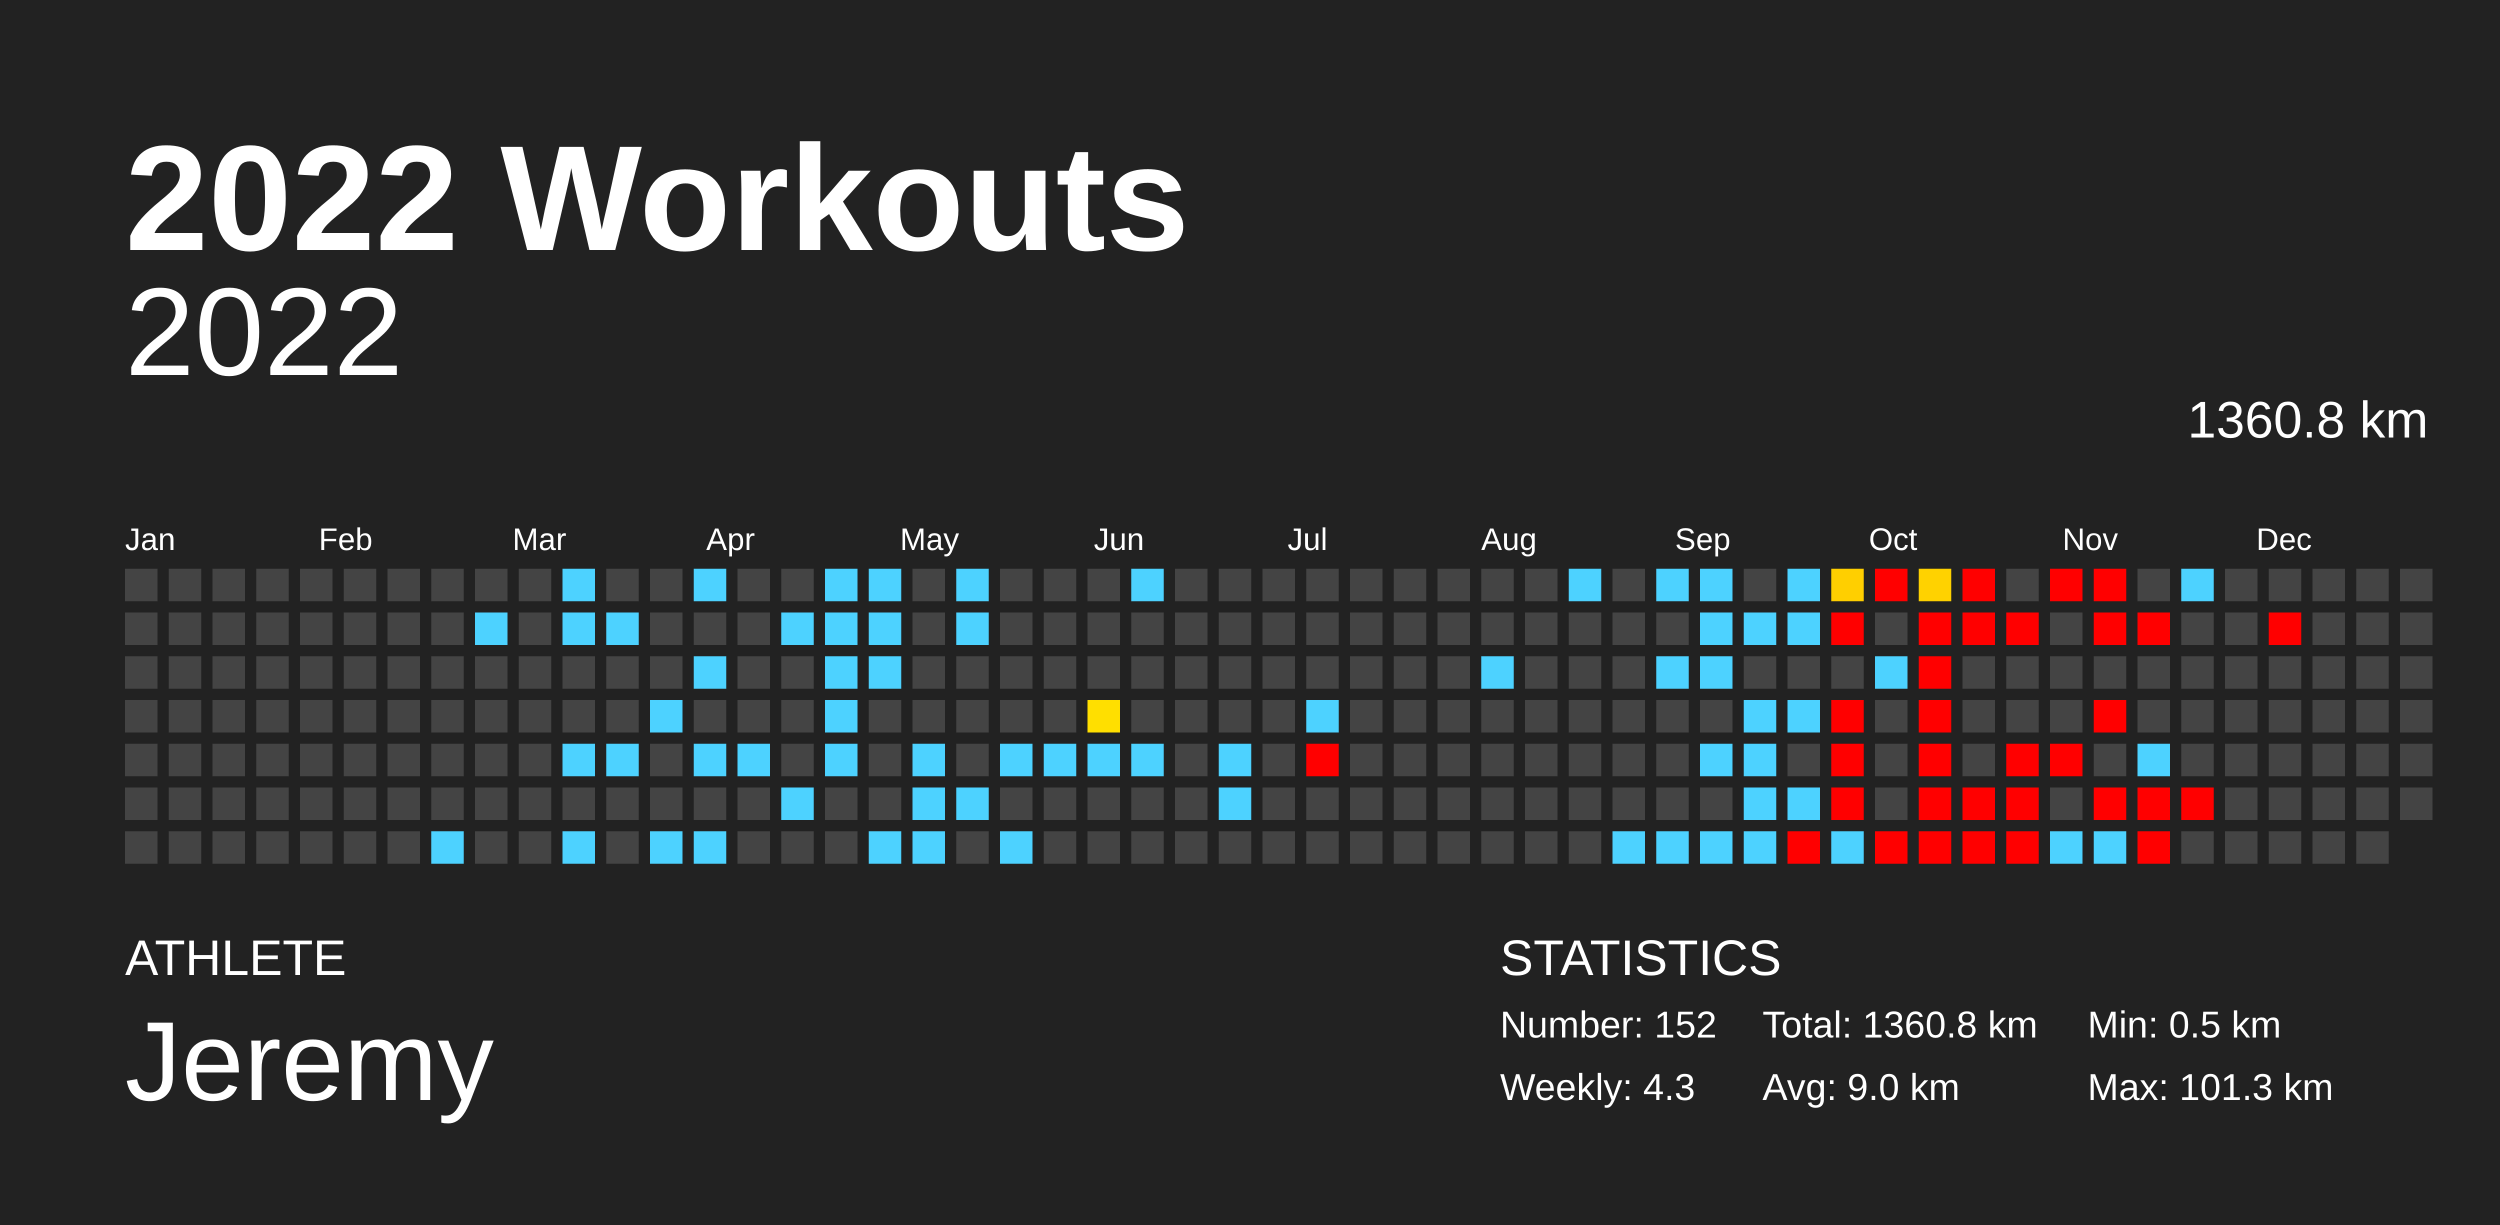
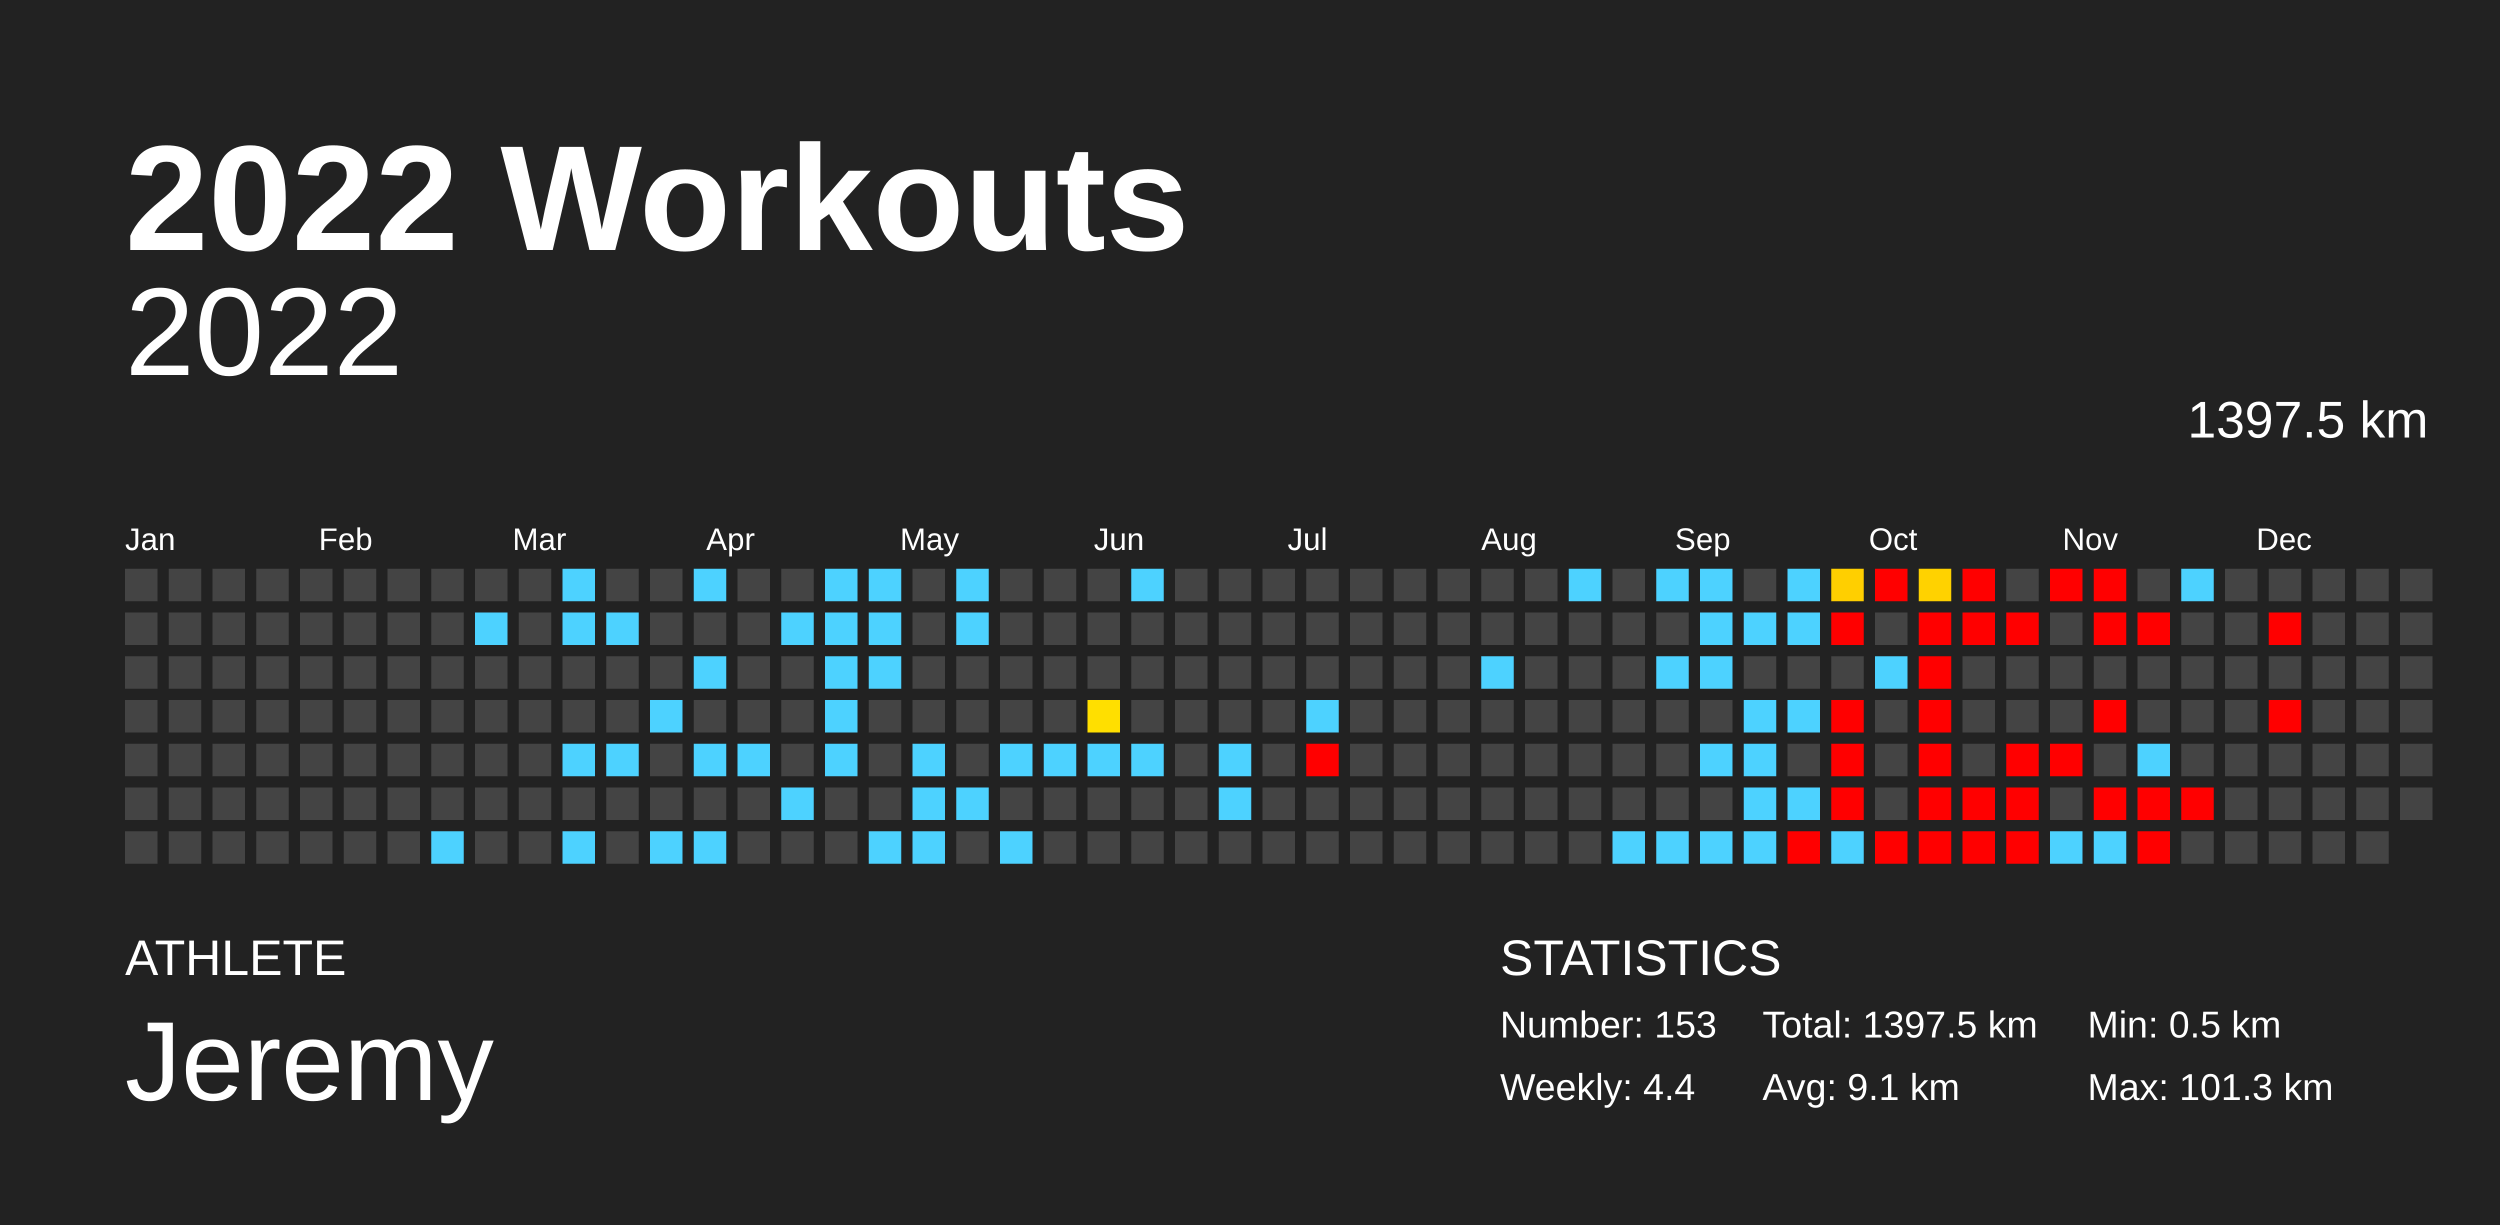
<svg xmlns="http://www.w3.org/2000/svg" baseProfile="full" height="98mm" version="1.1" viewBox="0,0,200,98" width="200mm">
  <defs />
  <rect fill="#222222" height="98" width="200" x="0" y="0" />
  <text fill="#FFFFFF" style="font-size:12px; font-family:Arial; font-weight:bold;" x="10" y="20">2022 Workouts</text>
  <text fill="#FFFFFF" style="font-size:4px; font-family:Arial" x="10" y="78">ATHLETE</text>
  <text fill="#FFFFFF" style="font-size:9px; font-family:Arial" x="10" y="88">Jeremy</text>
  <text fill="#FFFFFF" style="font-size:4px; font-family:Arial" x="120" y="78">STATISTICS</text>
-   <text fill="#FFFFFF" style="font-size:3px; font-family:Arial" x="120" y="83">Number: 152</text>
-   <text fill="#FFFFFF" style="font-size:3px; font-family:Arial" x="120" y="88">Weekly: 4.3</text>
-   <text fill="#FFFFFF" style="font-size:3px; font-family:Arial" x="141" y="83">Total: 1360.8 km</text>
-   <text fill="#FFFFFF" style="font-size:3px; font-family:Arial" x="141" y="88">Avg: 9.0 km</text>
+   <text fill="#FFFFFF" style="font-size:3px; font-family:Arial" x="120" y="83">Number: 153</text>
+   <text fill="#FFFFFF" style="font-size:3px; font-family:Arial" x="120" y="88">Weekly: 4.4</text>
+   <text fill="#FFFFFF" style="font-size:3px; font-family:Arial" x="141" y="83">Total: 1397.5 km</text>
+   <text fill="#FFFFFF" style="font-size:3px; font-family:Arial" x="141" y="88">Avg: 9.1 km</text>
  <text fill="#FFFFFF" style="font-size:3px; font-family:Arial" x="167" y="83">Min: 0.5 km</text>
  <text fill="#FFFFFF" style="font-size:3px; font-family:Arial" x="167" y="88">Max: 101.3 km</text>
  <text alignment-baseline="hanging" fill="#FFFFFF" style="font-size:10.0px; font-family:Arial;" x="10" y="30">2022</text>
-   <text alignment-baseline="hanging" fill="#FFFFFF" style="font-size:4.125px; font-family:Arial;" x="175" y="35">1360.8 km</text>
+   <text alignment-baseline="hanging" fill="#FFFFFF" style="font-size:4.125px; font-family:Arial;" x="175" y="35">1397.5 km</text>
  <text fill="#FFFFFF" style="font-size:2.5px; font-family:Arial" x="10.0" y="44">Jan</text>
  <text fill="#FFFFFF" style="font-size:2.5px; font-family:Arial" x="25.5" y="44">Feb</text>
  <text fill="#FFFFFF" style="font-size:2.5px; font-family:Arial" x="41.0" y="44">Mar</text>
  <text fill="#FFFFFF" style="font-size:2.5px; font-family:Arial" x="56.5" y="44">Apr</text>
  <text fill="#FFFFFF" style="font-size:2.5px; font-family:Arial" x="72.0" y="44">May</text>
  <text fill="#FFFFFF" style="font-size:2.5px; font-family:Arial" x="87.5" y="44">Jun</text>
  <text fill="#FFFFFF" style="font-size:2.5px; font-family:Arial" x="103.0" y="44">Jul</text>
  <text fill="#FFFFFF" style="font-size:2.5px; font-family:Arial" x="118.5" y="44">Aug</text>
  <text fill="#FFFFFF" style="font-size:2.5px; font-family:Arial" x="134.0" y="44">Sep</text>
  <text fill="#FFFFFF" style="font-size:2.5px; font-family:Arial" x="149.5" y="44">Oct</text>
  <text fill="#FFFFFF" style="font-size:2.5px; font-family:Arial" x="165.0" y="44">Nov</text>
  <text fill="#FFFFFF" style="font-size:2.5px; font-family:Arial" x="180.5" y="44">Dec</text>
  <rect fill="#444444" height="2.6" width="2.6" x="10.0" y="45.5" />
  <rect fill="#444444" height="2.6" width="2.6" x="10.0" y="49.0" />
  <rect fill="#444444" height="2.6" width="2.6" x="10.0" y="52.5" />
  <rect fill="#444444" height="2.6" width="2.6" x="10.0" y="56.0" />
  <rect fill="#444444" height="2.6" width="2.6" x="10.0" y="59.5" />
  <rect fill="#444444" height="2.6" width="2.6" x="10.0" y="63.0" />
  <rect fill="#444444" height="2.6" width="2.6" x="10.0" y="66.5" />
  <rect fill="#444444" height="2.6" width="2.6" x="13.5" y="45.5" />
  <rect fill="#444444" height="2.6" width="2.6" x="13.5" y="49.0" />
  <rect fill="#444444" height="2.6" width="2.6" x="13.5" y="52.5" />
  <rect fill="#444444" height="2.6" width="2.6" x="13.5" y="56.0" />
  <rect fill="#444444" height="2.6" width="2.6" x="13.5" y="59.5" />
  <rect fill="#444444" height="2.6" width="2.6" x="13.5" y="63.0" />
  <rect fill="#444444" height="2.6" width="2.6" x="13.5" y="66.5" />
  <rect fill="#444444" height="2.6" width="2.6" x="17.0" y="45.5" />
  <rect fill="#444444" height="2.6" width="2.6" x="17.0" y="49.0" />
  <rect fill="#444444" height="2.6" width="2.6" x="17.0" y="52.5" />
  <rect fill="#444444" height="2.6" width="2.6" x="17.0" y="56.0" />
  <rect fill="#444444" height="2.6" width="2.6" x="17.0" y="59.5" />
  <rect fill="#444444" height="2.6" width="2.6" x="17.0" y="63.0" />
  <rect fill="#444444" height="2.6" width="2.6" x="17.0" y="66.5" />
  <rect fill="#444444" height="2.6" width="2.6" x="20.5" y="45.5" />
  <rect fill="#444444" height="2.6" width="2.6" x="20.5" y="49.0" />
  <rect fill="#444444" height="2.6" width="2.6" x="20.5" y="52.5" />
  <rect fill="#444444" height="2.6" width="2.6" x="20.5" y="56.0" />
  <rect fill="#444444" height="2.6" width="2.6" x="20.5" y="59.5" />
  <rect fill="#444444" height="2.6" width="2.6" x="20.5" y="63.0" />
  <rect fill="#444444" height="2.6" width="2.6" x="20.5" y="66.5" />
  <rect fill="#444444" height="2.6" width="2.6" x="24.0" y="45.5" />
  <rect fill="#444444" height="2.6" width="2.6" x="24.0" y="49.0" />
  <rect fill="#444444" height="2.6" width="2.6" x="24.0" y="52.5" />
  <rect fill="#444444" height="2.6" width="2.6" x="24.0" y="56.0" />
  <rect fill="#444444" height="2.6" width="2.6" x="24.0" y="59.5" />
  <rect fill="#444444" height="2.6" width="2.6" x="24.0" y="63.0" />
  <rect fill="#444444" height="2.6" width="2.6" x="24.0" y="66.5" />
  <rect fill="#444444" height="2.6" width="2.6" x="27.5" y="45.5" />
  <rect fill="#444444" height="2.6" width="2.6" x="27.5" y="49.0" />
  <rect fill="#444444" height="2.6" width="2.6" x="27.5" y="52.5" />
  <rect fill="#444444" height="2.6" width="2.6" x="27.5" y="56.0" />
  <rect fill="#444444" height="2.6" width="2.6" x="27.5" y="59.5" />
  <rect fill="#444444" height="2.6" width="2.6" x="27.5" y="63.0" />
  <rect fill="#444444" height="2.6" width="2.6" x="27.5" y="66.5" />
  <rect fill="#444444" height="2.6" width="2.6" x="31.0" y="45.5" />
  <rect fill="#444444" height="2.6" width="2.6" x="31.0" y="49.0" />
  <rect fill="#444444" height="2.6" width="2.6" x="31.0" y="52.5" />
  <rect fill="#444444" height="2.6" width="2.6" x="31.0" y="56.0" />
  <rect fill="#444444" height="2.6" width="2.6" x="31.0" y="59.5" />
  <rect fill="#444444" height="2.6" width="2.6" x="31.0" y="63.0" />
  <rect fill="#444444" height="2.6" width="2.6" x="31.0" y="66.5" />
  <rect fill="#444444" height="2.6" width="2.6" x="34.5" y="45.5" />
  <rect fill="#444444" height="2.6" width="2.6" x="34.5" y="49.0" />
  <rect fill="#444444" height="2.6" width="2.6" x="34.5" y="52.5" />
  <rect fill="#444444" height="2.6" width="2.6" x="34.5" y="56.0" />
  <rect fill="#444444" height="2.6" width="2.6" x="34.5" y="59.5" />
  <rect fill="#444444" height="2.6" width="2.6" x="34.5" y="63.0" />
  <rect fill="#4dd2ff" height="2.6" width="2.6" x="34.5" y="66.5" />
  <rect fill="#444444" height="2.6" width="2.6" x="38.0" y="45.5" />
  <rect fill="#4dd2ff" height="2.6" width="2.6" x="38.0" y="49.0" />
  <rect fill="#444444" height="2.6" width="2.6" x="38.0" y="52.5" />
  <rect fill="#444444" height="2.6" width="2.6" x="38.0" y="56.0" />
  <rect fill="#444444" height="2.6" width="2.6" x="38.0" y="59.5" />
  <rect fill="#444444" height="2.6" width="2.6" x="38.0" y="63.0" />
  <rect fill="#444444" height="2.6" width="2.6" x="38.0" y="66.5" />
  <rect fill="#444444" height="2.6" width="2.6" x="41.5" y="45.5" />
  <rect fill="#444444" height="2.6" width="2.6" x="41.5" y="49.0" />
  <rect fill="#444444" height="2.6" width="2.6" x="41.5" y="52.5" />
  <rect fill="#444444" height="2.6" width="2.6" x="41.5" y="56.0" />
  <rect fill="#444444" height="2.6" width="2.6" x="41.5" y="59.5" />
  <rect fill="#444444" height="2.6" width="2.6" x="41.5" y="63.0" />
  <rect fill="#444444" height="2.6" width="2.6" x="41.5" y="66.5" />
  <rect fill="#4dd2ff" height="2.6" width="2.6" x="45.0" y="45.5" />
  <rect fill="#4dd2ff" height="2.6" width="2.6" x="45.0" y="49.0" />
  <rect fill="#444444" height="2.6" width="2.6" x="45.0" y="52.5" />
  <rect fill="#444444" height="2.6" width="2.6" x="45.0" y="56.0" />
  <rect fill="#4dd2ff" height="2.6" width="2.6" x="45.0" y="59.5" />
  <rect fill="#444444" height="2.6" width="2.6" x="45.0" y="63.0" />
  <rect fill="#4dd2ff" height="2.6" width="2.6" x="45.0" y="66.5" />
  <rect fill="#444444" height="2.6" width="2.6" x="48.5" y="45.5" />
  <rect fill="#4dd2ff" height="2.6" width="2.6" x="48.5" y="49.0" />
  <rect fill="#444444" height="2.6" width="2.6" x="48.5" y="52.5" />
  <rect fill="#444444" height="2.6" width="2.6" x="48.5" y="56.0" />
  <rect fill="#4dd2ff" height="2.6" width="2.6" x="48.5" y="59.5" />
  <rect fill="#444444" height="2.6" width="2.6" x="48.5" y="63.0" />
  <rect fill="#444444" height="2.6" width="2.6" x="48.5" y="66.5" />
  <rect fill="#444444" height="2.6" width="2.6" x="52.0" y="45.5" />
  <rect fill="#444444" height="2.6" width="2.6" x="52.0" y="49.0" />
  <rect fill="#444444" height="2.6" width="2.6" x="52.0" y="52.5" />
  <rect fill="#4dd2ff" height="2.6" width="2.6" x="52.0" y="56.0" />
  <rect fill="#444444" height="2.6" width="2.6" x="52.0" y="59.5" />
  <rect fill="#444444" height="2.6" width="2.6" x="52.0" y="63.0" />
  <rect fill="#4dd2ff" height="2.6" width="2.6" x="52.0" y="66.5" />
  <rect fill="#4dd2ff" height="2.6" width="2.6" x="55.5" y="45.5" />
  <rect fill="#444444" height="2.6" width="2.6" x="55.5" y="49.0" />
  <rect fill="#4dd2ff" height="2.6" width="2.6" x="55.5" y="52.5" />
  <rect fill="#444444" height="2.6" width="2.6" x="55.5" y="56.0" />
  <rect fill="#4dd2ff" height="2.6" width="2.6" x="55.5" y="59.5" />
  <rect fill="#444444" height="2.6" width="2.6" x="55.5" y="63.0" />
  <rect fill="#4dd2ff" height="2.6" width="2.6" x="55.5" y="66.5" />
  <rect fill="#444444" height="2.6" width="2.6" x="59.0" y="45.5" />
  <rect fill="#444444" height="2.6" width="2.6" x="59.0" y="49.0" />
  <rect fill="#444444" height="2.6" width="2.6" x="59.0" y="52.5" />
  <rect fill="#444444" height="2.6" width="2.6" x="59.0" y="56.0" />
  <rect fill="#4dd2ff" height="2.6" width="2.6" x="59.0" y="59.5" />
  <rect fill="#444444" height="2.6" width="2.6" x="59.0" y="63.0" />
  <rect fill="#444444" height="2.6" width="2.6" x="59.0" y="66.5" />
  <rect fill="#444444" height="2.6" width="2.6" x="62.5" y="45.5" />
  <rect fill="#4dd2ff" height="2.6" width="2.6" x="62.5" y="49.0" />
  <rect fill="#444444" height="2.6" width="2.6" x="62.5" y="52.5" />
  <rect fill="#444444" height="2.6" width="2.6" x="62.5" y="56.0" />
  <rect fill="#444444" height="2.6" width="2.6" x="62.5" y="59.5" />
  <rect fill="#4dd2ff" height="2.6" width="2.6" x="62.5" y="63.0" />
  <rect fill="#444444" height="2.6" width="2.6" x="62.5" y="66.5" />
  <rect fill="#4dd2ff" height="2.6" width="2.6" x="66.0" y="45.5" />
  <rect fill="#4dd2ff" height="2.6" width="2.6" x="66.0" y="49.0" />
  <rect fill="#4dd2ff" height="2.6" width="2.6" x="66.0" y="52.5" />
  <rect fill="#4dd2ff" height="2.6" width="2.6" x="66.0" y="56.0" />
  <rect fill="#4dd2ff" height="2.6" width="2.6" x="66.0" y="59.5" />
  <rect fill="#444444" height="2.6" width="2.6" x="66.0" y="63.0" />
  <rect fill="#444444" height="2.6" width="2.6" x="66.0" y="66.5" />
  <rect fill="#4dd2ff" height="2.6" width="2.6" x="69.5" y="45.5" />
  <rect fill="#4dd2ff" height="2.6" width="2.6" x="69.5" y="49.0" />
  <rect fill="#4dd2ff" height="2.6" width="2.6" x="69.5" y="52.5" />
  <rect fill="#444444" height="2.6" width="2.6" x="69.5" y="56.0" />
  <rect fill="#444444" height="2.6" width="2.6" x="69.5" y="59.5" />
  <rect fill="#444444" height="2.6" width="2.6" x="69.5" y="63.0" />
  <rect fill="#4dd2ff" height="2.6" width="2.6" x="69.5" y="66.5" />
  <rect fill="#444444" height="2.6" width="2.6" x="73.0" y="45.5" />
  <rect fill="#444444" height="2.6" width="2.6" x="73.0" y="49.0" />
  <rect fill="#444444" height="2.6" width="2.6" x="73.0" y="52.5" />
  <rect fill="#444444" height="2.6" width="2.6" x="73.0" y="56.0" />
  <rect fill="#4dd2ff" height="2.6" width="2.6" x="73.0" y="59.5" />
  <rect fill="#4dd2ff" height="2.6" width="2.6" x="73.0" y="63.0" />
  <rect fill="#4dd2ff" height="2.6" width="2.6" x="73.0" y="66.5" />
  <rect fill="#4dd2ff" height="2.6" width="2.6" x="76.5" y="45.5" />
  <rect fill="#4dd2ff" height="2.6" width="2.6" x="76.5" y="49.0" />
  <rect fill="#444444" height="2.6" width="2.6" x="76.5" y="52.5" />
  <rect fill="#444444" height="2.6" width="2.6" x="76.5" y="56.0" />
  <rect fill="#444444" height="2.6" width="2.6" x="76.5" y="59.5" />
  <rect fill="#4dd2ff" height="2.6" width="2.6" x="76.5" y="63.0" />
  <rect fill="#444444" height="2.6" width="2.6" x="76.5" y="66.5" />
  <rect fill="#444444" height="2.6" width="2.6" x="80.0" y="45.5" />
  <rect fill="#444444" height="2.6" width="2.6" x="80.0" y="49.0" />
  <rect fill="#444444" height="2.6" width="2.6" x="80.0" y="52.5" />
  <rect fill="#444444" height="2.6" width="2.6" x="80.0" y="56.0" />
  <rect fill="#4dd2ff" height="2.6" width="2.6" x="80.0" y="59.5" />
  <rect fill="#444444" height="2.6" width="2.6" x="80.0" y="63.0" />
  <rect fill="#4dd2ff" height="2.6" width="2.6" x="80.0" y="66.5" />
  <rect fill="#444444" height="2.6" width="2.6" x="83.5" y="45.5" />
  <rect fill="#444444" height="2.6" width="2.6" x="83.5" y="49.0" />
  <rect fill="#444444" height="2.6" width="2.6" x="83.5" y="52.5" />
  <rect fill="#444444" height="2.6" width="2.6" x="83.5" y="56.0" />
  <rect fill="#4dd2ff" height="2.6" width="2.6" x="83.5" y="59.5" />
  <rect fill="#444444" height="2.6" width="2.6" x="83.5" y="63.0" />
  <rect fill="#444444" height="2.6" width="2.6" x="83.5" y="66.5" />
  <rect fill="#444444" height="2.6" width="2.6" x="87.0" y="45.5" />
  <rect fill="#444444" height="2.6" width="2.6" x="87.0" y="49.0" />
  <rect fill="#444444" height="2.6" width="2.6" x="87.0" y="52.5" />
  <rect fill="#ffdf00" height="2.6" width="2.6" x="87.0" y="56.0" />
  <rect fill="#4dd2ff" height="2.6" width="2.6" x="87.0" y="59.5" />
  <rect fill="#444444" height="2.6" width="2.6" x="87.0" y="63.0" />
  <rect fill="#444444" height="2.6" width="2.6" x="87.0" y="66.5" />
  <rect fill="#4dd2ff" height="2.6" width="2.6" x="90.5" y="45.5" />
  <rect fill="#444444" height="2.6" width="2.6" x="90.5" y="49.0" />
  <rect fill="#444444" height="2.6" width="2.6" x="90.5" y="52.5" />
  <rect fill="#444444" height="2.6" width="2.6" x="90.5" y="56.0" />
  <rect fill="#4dd2ff" height="2.6" width="2.6" x="90.5" y="59.5" />
  <rect fill="#444444" height="2.6" width="2.6" x="90.5" y="63.0" />
  <rect fill="#444444" height="2.6" width="2.6" x="90.5" y="66.5" />
  <rect fill="#444444" height="2.6" width="2.6" x="94.0" y="45.5" />
  <rect fill="#444444" height="2.6" width="2.6" x="94.0" y="49.0" />
  <rect fill="#444444" height="2.6" width="2.6" x="94.0" y="52.5" />
  <rect fill="#444444" height="2.6" width="2.6" x="94.0" y="56.0" />
  <rect fill="#444444" height="2.6" width="2.6" x="94.0" y="59.5" />
  <rect fill="#444444" height="2.6" width="2.6" x="94.0" y="63.0" />
  <rect fill="#444444" height="2.6" width="2.6" x="94.0" y="66.5" />
  <rect fill="#444444" height="2.6" width="2.6" x="97.5" y="45.5" />
  <rect fill="#444444" height="2.6" width="2.6" x="97.5" y="49.0" />
  <rect fill="#444444" height="2.6" width="2.6" x="97.5" y="52.5" />
  <rect fill="#444444" height="2.6" width="2.6" x="97.5" y="56.0" />
  <rect fill="#4dd2ff" height="2.6" width="2.6" x="97.5" y="59.5" />
  <rect fill="#4dd2ff" height="2.6" width="2.6" x="97.5" y="63.0" />
  <rect fill="#444444" height="2.6" width="2.6" x="97.5" y="66.5" />
  <rect fill="#444444" height="2.6" width="2.6" x="101.0" y="45.5" />
  <rect fill="#444444" height="2.6" width="2.6" x="101.0" y="49.0" />
  <rect fill="#444444" height="2.6" width="2.6" x="101.0" y="52.5" />
  <rect fill="#444444" height="2.6" width="2.6" x="101.0" y="56.0" />
  <rect fill="#444444" height="2.6" width="2.6" x="101.0" y="59.5" />
  <rect fill="#444444" height="2.6" width="2.6" x="101.0" y="63.0" />
  <rect fill="#444444" height="2.6" width="2.6" x="101.0" y="66.5" />
  <rect fill="#444444" height="2.6" width="2.6" x="104.5" y="45.5" />
  <rect fill="#444444" height="2.6" width="2.6" x="104.5" y="49.0" />
  <rect fill="#444444" height="2.6" width="2.6" x="104.5" y="52.5" />
  <rect fill="#4dd2ff" height="2.6" width="2.6" x="104.5" y="56.0" />
  <rect fill="red" height="2.6" width="2.6" x="104.5" y="59.5" />
  <rect fill="#444444" height="2.6" width="2.6" x="104.5" y="63.0" />
  <rect fill="#444444" height="2.6" width="2.6" x="104.5" y="66.5" />
  <rect fill="#444444" height="2.6" width="2.6" x="108.0" y="45.5" />
  <rect fill="#444444" height="2.6" width="2.6" x="108.0" y="49.0" />
  <rect fill="#444444" height="2.6" width="2.6" x="108.0" y="52.5" />
  <rect fill="#444444" height="2.6" width="2.6" x="108.0" y="56.0" />
  <rect fill="#444444" height="2.6" width="2.6" x="108.0" y="59.5" />
  <rect fill="#444444" height="2.6" width="2.6" x="108.0" y="63.0" />
  <rect fill="#444444" height="2.6" width="2.6" x="108.0" y="66.5" />
  <rect fill="#444444" height="2.6" width="2.6" x="111.5" y="45.5" />
  <rect fill="#444444" height="2.6" width="2.6" x="111.5" y="49.0" />
  <rect fill="#444444" height="2.6" width="2.6" x="111.5" y="52.5" />
  <rect fill="#444444" height="2.6" width="2.6" x="111.5" y="56.0" />
  <rect fill="#444444" height="2.6" width="2.6" x="111.5" y="59.5" />
  <rect fill="#444444" height="2.6" width="2.6" x="111.5" y="63.0" />
  <rect fill="#444444" height="2.6" width="2.6" x="111.5" y="66.5" />
  <rect fill="#444444" height="2.6" width="2.6" x="115.0" y="45.5" />
  <rect fill="#444444" height="2.6" width="2.6" x="115.0" y="49.0" />
  <rect fill="#444444" height="2.6" width="2.6" x="115.0" y="52.5" />
  <rect fill="#444444" height="2.6" width="2.6" x="115.0" y="56.0" />
  <rect fill="#444444" height="2.6" width="2.6" x="115.0" y="59.5" />
  <rect fill="#444444" height="2.6" width="2.6" x="115.0" y="63.0" />
  <rect fill="#444444" height="2.6" width="2.6" x="115.0" y="66.5" />
  <rect fill="#444444" height="2.6" width="2.6" x="118.5" y="45.5" />
  <rect fill="#444444" height="2.6" width="2.6" x="118.5" y="49.0" />
  <rect fill="#4dd2ff" height="2.6" width="2.6" x="118.5" y="52.5" />
  <rect fill="#444444" height="2.6" width="2.6" x="118.5" y="56.0" />
  <rect fill="#444444" height="2.6" width="2.6" x="118.5" y="59.5" />
  <rect fill="#444444" height="2.6" width="2.6" x="118.5" y="63.0" />
  <rect fill="#444444" height="2.6" width="2.6" x="118.5" y="66.5" />
  <rect fill="#444444" height="2.6" width="2.6" x="122.0" y="45.5" />
  <rect fill="#444444" height="2.6" width="2.6" x="122.0" y="49.0" />
  <rect fill="#444444" height="2.6" width="2.6" x="122.0" y="52.5" />
  <rect fill="#444444" height="2.6" width="2.6" x="122.0" y="56.0" />
  <rect fill="#444444" height="2.6" width="2.6" x="122.0" y="59.5" />
  <rect fill="#444444" height="2.6" width="2.6" x="122.0" y="63.0" />
  <rect fill="#444444" height="2.6" width="2.6" x="122.0" y="66.5" />
  <rect fill="#4dd2ff" height="2.6" width="2.6" x="125.5" y="45.5" />
  <rect fill="#444444" height="2.6" width="2.6" x="125.5" y="49.0" />
  <rect fill="#444444" height="2.6" width="2.6" x="125.5" y="52.5" />
  <rect fill="#444444" height="2.6" width="2.6" x="125.5" y="56.0" />
  <rect fill="#444444" height="2.6" width="2.6" x="125.5" y="59.5" />
  <rect fill="#444444" height="2.6" width="2.6" x="125.5" y="63.0" />
  <rect fill="#444444" height="2.6" width="2.6" x="125.5" y="66.5" />
  <rect fill="#444444" height="2.6" width="2.6" x="129.0" y="45.5" />
  <rect fill="#444444" height="2.6" width="2.6" x="129.0" y="49.0" />
  <rect fill="#444444" height="2.6" width="2.6" x="129.0" y="52.5" />
  <rect fill="#444444" height="2.6" width="2.6" x="129.0" y="56.0" />
  <rect fill="#444444" height="2.6" width="2.6" x="129.0" y="59.5" />
  <rect fill="#444444" height="2.6" width="2.6" x="129.0" y="63.0" />
  <rect fill="#4dd2ff" height="2.6" width="2.6" x="129.0" y="66.5" />
  <rect fill="#4dd2ff" height="2.6" width="2.6" x="132.5" y="45.5" />
  <rect fill="#444444" height="2.6" width="2.6" x="132.5" y="49.0" />
  <rect fill="#4dd2ff" height="2.6" width="2.6" x="132.5" y="52.5" />
  <rect fill="#444444" height="2.6" width="2.6" x="132.5" y="56.0" />
  <rect fill="#444444" height="2.6" width="2.6" x="132.5" y="59.5" />
  <rect fill="#444444" height="2.6" width="2.6" x="132.5" y="63.0" />
  <rect fill="#4dd2ff" height="2.6" width="2.6" x="132.5" y="66.5" />
  <rect fill="#4dd2ff" height="2.6" width="2.6" x="136.0" y="45.5" />
  <rect fill="#4dd2ff" height="2.6" width="2.6" x="136.0" y="49.0" />
  <rect fill="#4dd2ff" height="2.6" width="2.6" x="136.0" y="52.5" />
  <rect fill="#444444" height="2.6" width="2.6" x="136.0" y="56.0" />
  <rect fill="#4dd2ff" height="2.6" width="2.6" x="136.0" y="59.5" />
  <rect fill="#444444" height="2.6" width="2.6" x="136.0" y="63.0" />
  <rect fill="#4dd2ff" height="2.6" width="2.6" x="136.0" y="66.5" />
  <rect fill="#444444" height="2.6" width="2.6" x="139.5" y="45.5" />
  <rect fill="#4dd2ff" height="2.6" width="2.6" x="139.5" y="49.0" />
  <rect fill="#444444" height="2.6" width="2.6" x="139.5" y="52.5" />
  <rect fill="#4dd2ff" height="2.6" width="2.6" x="139.5" y="56.0" />
  <rect fill="#4dd2ff" height="2.6" width="2.6" x="139.5" y="59.5" />
  <rect fill="#4dd2ff" height="2.6" width="2.6" x="139.5" y="63.0" />
  <rect fill="#4dd2ff" height="2.6" width="2.6" x="139.5" y="66.5" />
  <rect fill="#4dd2ff" height="2.6" width="2.6" x="143.0" y="45.5" />
  <rect fill="#4dd2ff" height="2.6" width="2.6" x="143.0" y="49.0" />
  <rect fill="#444444" height="2.6" width="2.6" x="143.0" y="52.5" />
  <rect fill="#4dd2ff" height="2.6" width="2.6" x="143.0" y="56.0" />
  <rect fill="#444444" height="2.6" width="2.6" x="143.0" y="59.5" />
  <rect fill="#4dd2ff" height="2.6" width="2.6" x="143.0" y="63.0" />
  <rect fill="red" height="2.6" width="2.6" x="143.0" y="66.5" />
  <rect fill="#ffcf00" height="2.6" width="2.6" x="146.5" y="45.5" />
  <rect fill="red" height="2.6" width="2.6" x="146.5" y="49.0" />
  <rect fill="#444444" height="2.6" width="2.6" x="146.5" y="52.5" />
  <rect fill="red" height="2.6" width="2.6" x="146.5" y="56.0" />
  <rect fill="red" height="2.6" width="2.6" x="146.5" y="59.5" />
  <rect fill="red" height="2.6" width="2.6" x="146.5" y="63.0" />
  <rect fill="#4dd2ff" height="2.6" width="2.6" x="146.5" y="66.5" />
  <rect fill="red" height="2.6" width="2.6" x="150.0" y="45.5" />
  <rect fill="#444444" height="2.6" width="2.6" x="150.0" y="49.0" />
  <rect fill="#4dd2ff" height="2.6" width="2.6" x="150.0" y="52.5" />
  <rect fill="#444444" height="2.6" width="2.6" x="150.0" y="56.0" />
  <rect fill="#444444" height="2.6" width="2.6" x="150.0" y="59.5" />
  <rect fill="#444444" height="2.6" width="2.6" x="150.0" y="63.0" />
  <rect fill="red" height="2.6" width="2.6" x="150.0" y="66.5" />
  <rect fill="#ffd200" height="2.6" width="2.6" x="153.5" y="45.5" />
  <rect fill="red" height="2.6" width="2.6" x="153.5" y="49.0" />
  <rect fill="red" height="2.6" width="2.6" x="153.5" y="52.5" />
  <rect fill="red" height="2.6" width="2.6" x="153.5" y="56.0" />
  <rect fill="red" height="2.6" width="2.6" x="153.5" y="59.5" />
  <rect fill="red" height="2.6" width="2.6" x="153.5" y="63.0" />
  <rect fill="red" height="2.6" width="2.6" x="153.5" y="66.5" />
  <rect fill="red" height="2.6" width="2.6" x="157.0" y="45.5" />
  <rect fill="red" height="2.6" width="2.6" x="157.0" y="49.0" />
  <rect fill="#444444" height="2.6" width="2.6" x="157.0" y="52.5" />
  <rect fill="#444444" height="2.6" width="2.6" x="157.0" y="56.0" />
  <rect fill="#444444" height="2.6" width="2.6" x="157.0" y="59.5" />
  <rect fill="red" height="2.6" width="2.6" x="157.0" y="63.0" />
  <rect fill="red" height="2.6" width="2.6" x="157.0" y="66.5" />
  <rect fill="#444444" height="2.6" width="2.6" x="160.5" y="45.5" />
  <rect fill="red" height="2.6" width="2.6" x="160.5" y="49.0" />
  <rect fill="#444444" height="2.6" width="2.6" x="160.5" y="52.5" />
  <rect fill="#444444" height="2.6" width="2.6" x="160.5" y="56.0" />
  <rect fill="red" height="2.6" width="2.6" x="160.5" y="59.5" />
  <rect fill="red" height="2.6" width="2.6" x="160.5" y="63.0" />
  <rect fill="red" height="2.6" width="2.6" x="160.5" y="66.5" />
  <rect fill="red" height="2.6" width="2.6" x="164.0" y="45.5" />
  <rect fill="#444444" height="2.6" width="2.6" x="164.0" y="49.0" />
  <rect fill="#444444" height="2.6" width="2.6" x="164.0" y="52.5" />
  <rect fill="#444444" height="2.6" width="2.6" x="164.0" y="56.0" />
  <rect fill="red" height="2.6" width="2.6" x="164.0" y="59.5" />
  <rect fill="#444444" height="2.6" width="2.6" x="164.0" y="63.0" />
  <rect fill="#4dd2ff" height="2.6" width="2.6" x="164.0" y="66.5" />
  <rect fill="red" height="2.6" width="2.6" x="167.5" y="45.5" />
  <rect fill="red" height="2.6" width="2.6" x="167.5" y="49.0" />
  <rect fill="#444444" height="2.6" width="2.6" x="167.5" y="52.5" />
  <rect fill="red" height="2.6" width="2.6" x="167.5" y="56.0" />
  <rect fill="#444444" height="2.6" width="2.6" x="167.5" y="59.5" />
  <rect fill="red" height="2.6" width="2.6" x="167.5" y="63.0" />
  <rect fill="#4dd2ff" height="2.6" width="2.6" x="167.5" y="66.5" />
  <rect fill="#444444" height="2.6" width="2.6" x="171.0" y="45.5" />
  <rect fill="red" height="2.6" width="2.6" x="171.0" y="49.0" />
  <rect fill="#444444" height="2.6" width="2.6" x="171.0" y="52.5" />
  <rect fill="#444444" height="2.6" width="2.6" x="171.0" y="56.0" />
  <rect fill="#4dd2ff" height="2.6" width="2.6" x="171.0" y="59.5" />
  <rect fill="red" height="2.6" width="2.6" x="171.0" y="63.0" />
  <rect fill="red" height="2.6" width="2.6" x="171.0" y="66.5" />
  <rect fill="#4dd2ff" height="2.6" width="2.6" x="174.5" y="45.5" />
  <rect fill="#444444" height="2.6" width="2.6" x="174.5" y="49.0" />
  <rect fill="#444444" height="2.6" width="2.6" x="174.5" y="52.5" />
  <rect fill="#444444" height="2.6" width="2.6" x="174.5" y="56.0" />
  <rect fill="#444444" height="2.6" width="2.6" x="174.5" y="59.5" />
  <rect fill="red" height="2.6" width="2.6" x="174.5" y="63.0" />
  <rect fill="#444444" height="2.6" width="2.6" x="174.5" y="66.5" />
  <rect fill="#444444" height="2.6" width="2.6" x="178.0" y="45.5" />
  <rect fill="#444444" height="2.6" width="2.6" x="178.0" y="49.0" />
  <rect fill="#444444" height="2.6" width="2.6" x="178.0" y="52.5" />
  <rect fill="#444444" height="2.6" width="2.6" x="178.0" y="56.0" />
  <rect fill="#444444" height="2.6" width="2.6" x="178.0" y="59.5" />
  <rect fill="#444444" height="2.6" width="2.6" x="178.0" y="63.0" />
  <rect fill="#444444" height="2.6" width="2.6" x="178.0" y="66.5" />
  <rect fill="#444444" height="2.6" width="2.6" x="181.5" y="45.5" />
  <rect fill="red" height="2.6" width="2.6" x="181.5" y="49.0" />
  <rect fill="#444444" height="2.6" width="2.6" x="181.5" y="52.5" />
-   <rect fill="#444444" height="2.6" width="2.6" x="181.5" y="56.0" />
+   <rect fill="red" height="2.6" width="2.6" x="181.5" y="56.0" />
  <rect fill="#444444" height="2.6" width="2.6" x="181.5" y="59.5" />
  <rect fill="#444444" height="2.6" width="2.6" x="181.5" y="63.0" />
  <rect fill="#444444" height="2.6" width="2.6" x="181.5" y="66.5" />
  <rect fill="#444444" height="2.6" width="2.6" x="185.0" y="45.5" />
  <rect fill="#444444" height="2.6" width="2.6" x="185.0" y="49.0" />
  <rect fill="#444444" height="2.6" width="2.6" x="185.0" y="52.5" />
  <rect fill="#444444" height="2.6" width="2.6" x="185.0" y="56.0" />
  <rect fill="#444444" height="2.6" width="2.6" x="185.0" y="59.5" />
  <rect fill="#444444" height="2.6" width="2.6" x="185.0" y="63.0" />
  <rect fill="#444444" height="2.6" width="2.6" x="185.0" y="66.5" />
  <rect fill="#444444" height="2.6" width="2.6" x="188.5" y="45.5" />
  <rect fill="#444444" height="2.6" width="2.6" x="188.5" y="49.0" />
  <rect fill="#444444" height="2.6" width="2.6" x="188.5" y="52.5" />
  <rect fill="#444444" height="2.6" width="2.6" x="188.5" y="56.0" />
  <rect fill="#444444" height="2.6" width="2.6" x="188.5" y="59.5" />
  <rect fill="#444444" height="2.6" width="2.6" x="188.5" y="63.0" />
  <rect fill="#444444" height="2.6" width="2.6" x="188.5" y="66.5" />
  <rect fill="#444444" height="2.6" width="2.6" x="192.0" y="45.5" />
  <rect fill="#444444" height="2.6" width="2.6" x="192.0" y="49.0" />
  <rect fill="#444444" height="2.6" width="2.6" x="192.0" y="52.5" />
  <rect fill="#444444" height="2.6" width="2.6" x="192.0" y="56.0" />
  <rect fill="#444444" height="2.6" width="2.6" x="192.0" y="59.5" />
  <rect fill="#444444" height="2.6" width="2.6" x="192.0" y="63.0" />
</svg>
